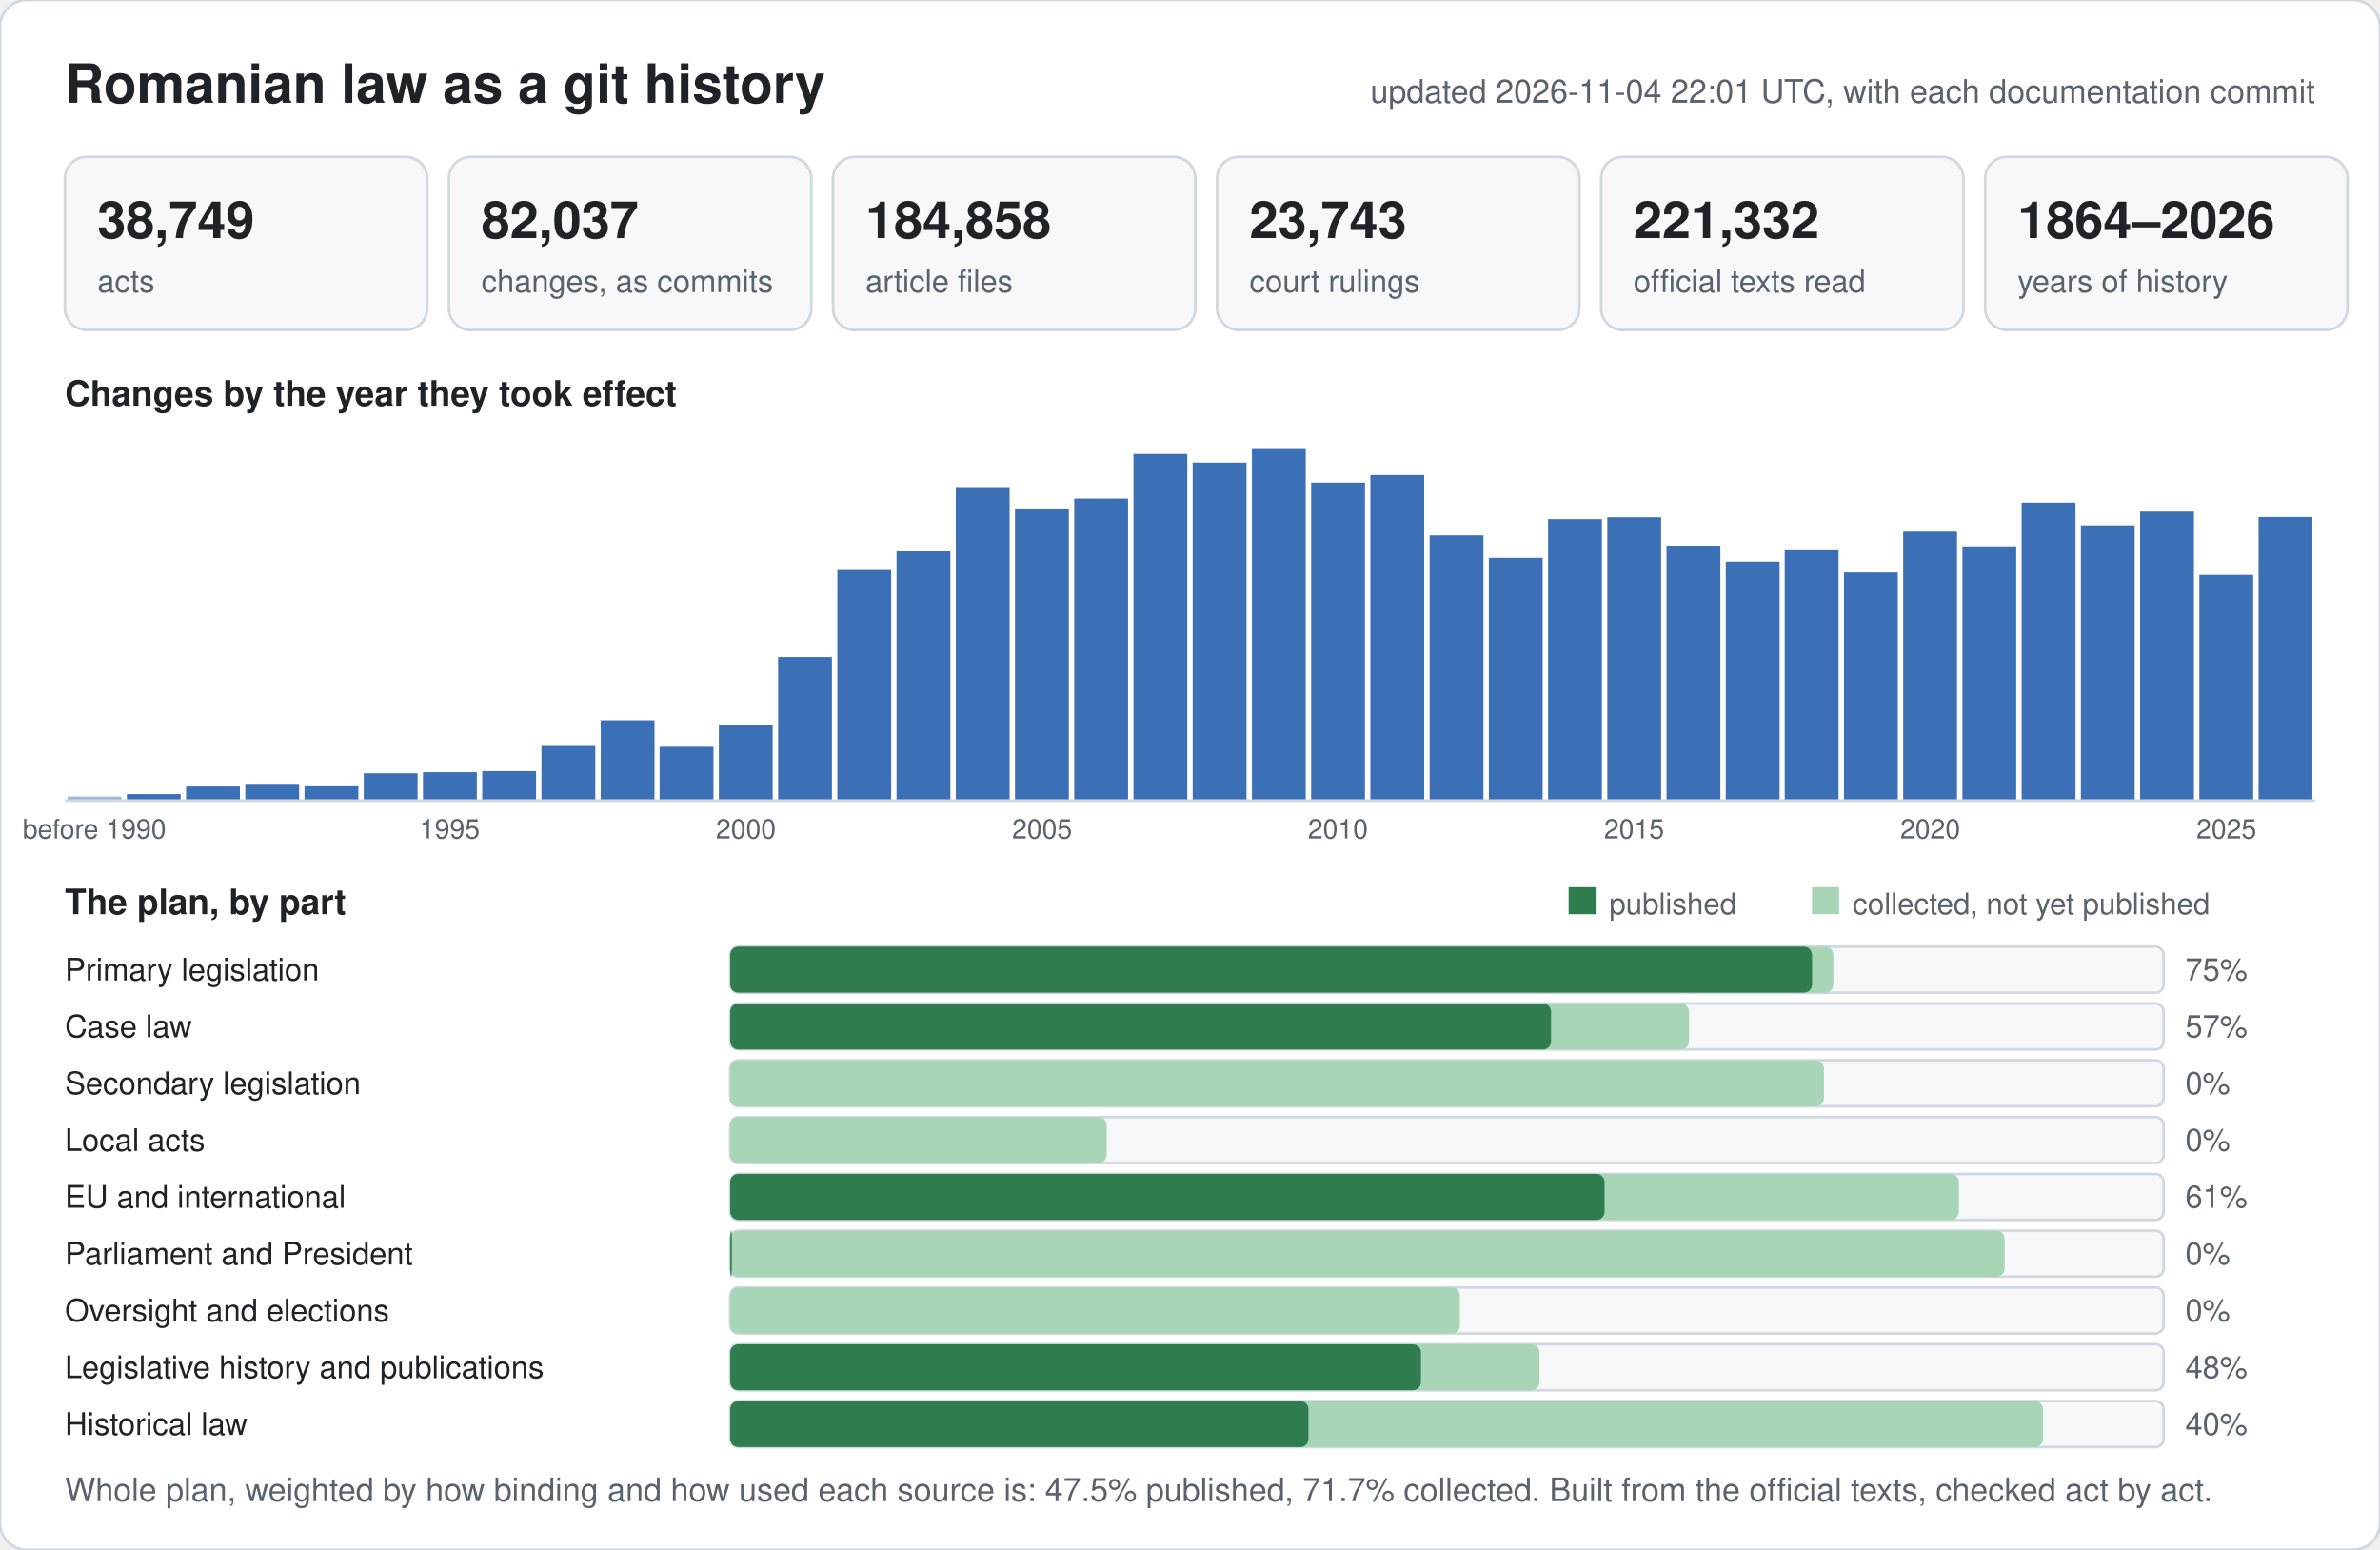
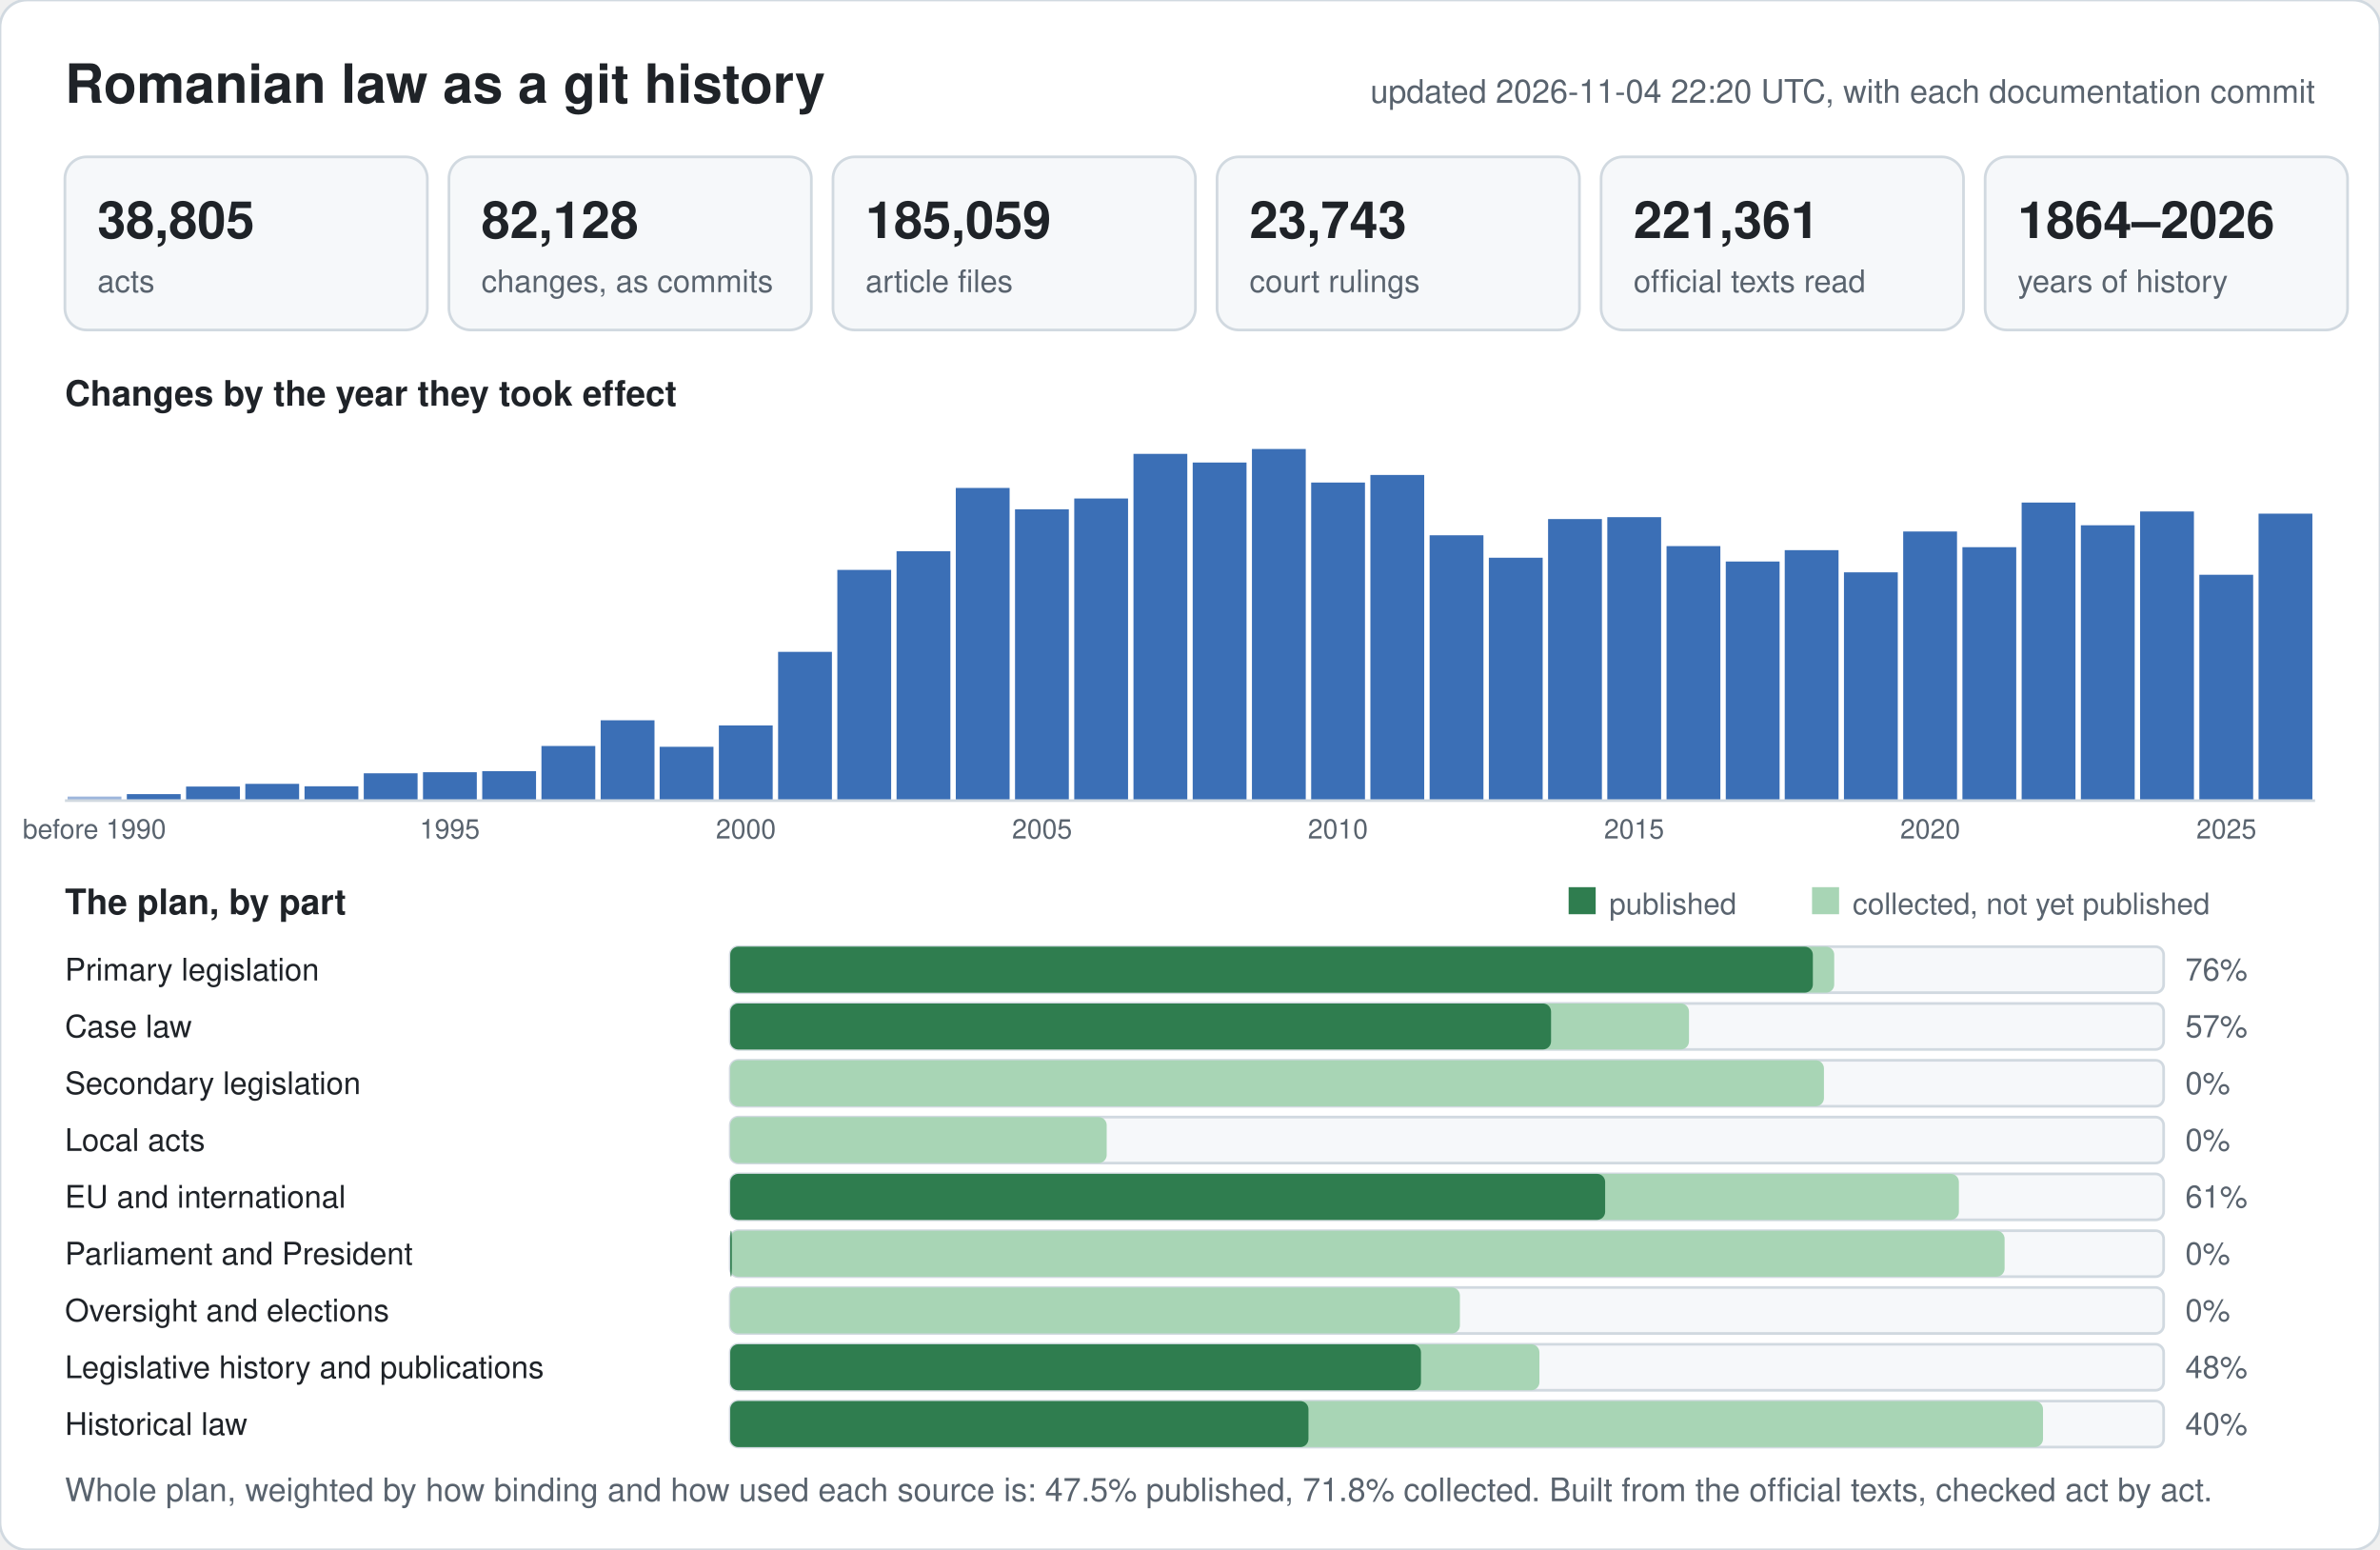
<svg xmlns="http://www.w3.org/2000/svg" width="880" height="573" viewBox="0 0 880 573" font-family="-apple-system,BlinkMacSystemFont,Segoe UI,Helvetica,Arial,sans-serif">
  <rect width="880" height="573" rx="10" fill="#ffffff" stroke="#d1d9e0" />
  <text x="24" y="38" font-size="20" font-weight="600" fill="#1f2328">Romanian law as a git history</text>
-   <text x="856" y="38" font-size="12" text-anchor="end" fill="#59636e">updated 2026-11-04 22:01 UTC, with each documentation commit</text>
+   <text x="856" y="38" font-size="12" text-anchor="end" fill="#59636e">updated 2026-11-04 22:20 UTC, with each documentation commit</text>
  <rect x="24" y="58" width="134" height="64" rx="8" fill="#f6f8fa" stroke="#d1d9e0" />
-   <text x="36" y="88" font-size="19" font-weight="600" fill="#1f2328">38,749</text>
+   <text x="36" y="88" font-size="19" font-weight="600" fill="#1f2328">38,805</text>
  <text x="36" y="108" font-size="11.5" fill="#59636e">acts</text>
  <rect x="166" y="58" width="134" height="64" rx="8" fill="#f6f8fa" stroke="#d1d9e0" />
-   <text x="178" y="88" font-size="19" font-weight="600" fill="#1f2328">82,037</text>
+   <text x="178" y="88" font-size="19" font-weight="600" fill="#1f2328">82,128</text>
  <text x="178" y="108" font-size="11.5" fill="#59636e">changes, as commits</text>
  <rect x="308" y="58" width="134" height="64" rx="8" fill="#f6f8fa" stroke="#d1d9e0" />
-   <text x="320" y="88" font-size="19" font-weight="600" fill="#1f2328">184,858</text>
+   <text x="320" y="88" font-size="19" font-weight="600" fill="#1f2328">185,059</text>
  <text x="320" y="108" font-size="11.5" fill="#59636e">article files</text>
  <rect x="450" y="58" width="134" height="64" rx="8" fill="#f6f8fa" stroke="#d1d9e0" />
  <text x="462" y="88" font-size="19" font-weight="600" fill="#1f2328">23,743</text>
  <text x="462" y="108" font-size="11.5" fill="#59636e">court rulings</text>
  <rect x="592" y="58" width="134" height="64" rx="8" fill="#f6f8fa" stroke="#d1d9e0" />
-   <text x="604" y="88" font-size="19" font-weight="600" fill="#1f2328">221,332</text>
+   <text x="604" y="88" font-size="19" font-weight="600" fill="#1f2328">221,361</text>
  <text x="604" y="108" font-size="11.5" fill="#59636e">official texts read</text>
  <rect x="734" y="58" width="134" height="64" rx="8" fill="#f6f8fa" stroke="#d1d9e0" />
  <text x="746" y="88" font-size="19" font-weight="600" fill="#1f2328">1864–2026</text>
  <text x="746" y="108" font-size="11.5" fill="#59636e">years of history</text>
  <text x="24" y="150" font-size="13" font-weight="600" fill="#1f2328">Changes by the year they took effect</text>
  <rect x="25.0" y="294.5" width="19.9" height="1.5" fill="#9db6dc" />
  <text x="34.9" y="310" font-size="10" text-anchor="middle" fill="#59636e">before 1990</text>
  <rect x="46.9" y="293.6" width="19.9" height="2.4" fill="#3b6fb6" />
  <rect x="68.8" y="290.8" width="19.9" height="5.2" fill="#3b6fb6" />
  <rect x="90.7" y="289.8" width="19.9" height="6.2" fill="#3b6fb6" />
  <rect x="112.6" y="290.7" width="19.9" height="5.3" fill="#3b6fb6" />
  <rect x="134.5" y="285.9" width="19.9" height="10.1" fill="#3b6fb6" />
  <rect x="156.4" y="285.5" width="19.9" height="10.5" fill="#3b6fb6" />
  <text x="166.3" y="310" font-size="10" text-anchor="middle" fill="#59636e">1995</text>
  <rect x="178.3" y="285.1" width="19.9" height="10.9" fill="#3b6fb6" />
  <rect x="200.2" y="275.8" width="19.9" height="20.2" fill="#3b6fb6" />
  <rect x="222.1" y="266.3" width="19.9" height="29.7" fill="#3b6fb6" />
  <rect x="243.9" y="276.1" width="19.9" height="19.9" fill="#3b6fb6" />
  <rect x="265.8" y="268.2" width="19.9" height="27.8" fill="#3b6fb6" />
  <text x="275.8" y="310" font-size="10" text-anchor="middle" fill="#59636e">2000</text>
-   <rect x="287.7" y="242.9" width="19.9" height="53.1" fill="#3b6fb6" />
+   <rect x="287.7" y="241.0" width="19.9" height="55.0" fill="#3b6fb6" />
  <rect x="309.6" y="210.7" width="19.9" height="85.3" fill="#3b6fb6" />
  <rect x="331.5" y="203.8" width="19.9" height="92.2" fill="#3b6fb6" />
  <rect x="353.4" y="180.4" width="19.9" height="115.6" fill="#3b6fb6" />
  <rect x="375.3" y="188.3" width="19.9" height="107.7" fill="#3b6fb6" />
  <text x="385.3" y="310" font-size="10" text-anchor="middle" fill="#59636e">2005</text>
  <rect x="397.2" y="184.3" width="19.9" height="111.7" fill="#3b6fb6" />
  <rect x="419.1" y="167.8" width="19.9" height="128.2" fill="#3b6fb6" />
  <rect x="441.0" y="171.0" width="19.9" height="125.0" fill="#3b6fb6" />
  <rect x="462.9" y="166.0" width="19.9" height="130.0" fill="#3b6fb6" />
  <rect x="484.8" y="178.4" width="19.9" height="117.6" fill="#3b6fb6" />
  <text x="494.7" y="310" font-size="10" text-anchor="middle" fill="#59636e">2010</text>
  <rect x="506.7" y="175.6" width="19.9" height="120.4" fill="#3b6fb6" />
  <rect x="528.6" y="197.9" width="19.9" height="98.1" fill="#3b6fb6" />
  <rect x="550.5" y="206.2" width="19.9" height="89.8" fill="#3b6fb6" />
  <rect x="572.4" y="191.9" width="19.9" height="104.1" fill="#3b6fb6" />
  <rect x="594.3" y="191.2" width="19.9" height="104.8" fill="#3b6fb6" />
  <text x="604.2" y="310" font-size="10" text-anchor="middle" fill="#59636e">2015</text>
  <rect x="616.2" y="201.9" width="19.9" height="94.1" fill="#3b6fb6" />
  <rect x="638.1" y="207.6" width="19.9" height="88.4" fill="#3b6fb6" />
  <rect x="659.9" y="203.4" width="19.9" height="92.6" fill="#3b6fb6" />
  <rect x="681.8" y="211.6" width="19.9" height="84.4" fill="#3b6fb6" />
  <rect x="703.7" y="196.5" width="19.9" height="99.5" fill="#3b6fb6" />
  <text x="713.7" y="310" font-size="10" text-anchor="middle" fill="#59636e">2020</text>
  <rect x="725.6" y="202.3" width="19.9" height="93.7" fill="#3b6fb6" />
  <rect x="747.5" y="185.8" width="19.9" height="110.2" fill="#3b6fb6" />
  <rect x="769.4" y="194.2" width="19.9" height="101.8" fill="#3b6fb6" />
  <rect x="791.3" y="189.1" width="19.9" height="106.9" fill="#3b6fb6" />
  <rect x="813.2" y="212.5" width="19.9" height="83.5" fill="#3b6fb6" />
  <text x="823.2" y="310" font-size="10" text-anchor="middle" fill="#59636e">2025</text>
-   <rect x="835.1" y="191.1" width="19.9" height="104.9" fill="#3b6fb6" />
+   <rect x="835.1" y="189.9" width="19.9" height="106.1" fill="#3b6fb6" />
  <line x1="24" y1="296" x2="856" y2="296" stroke="#d1d9e0" />
  <text x="24" y="338" font-size="13" font-weight="600" fill="#1f2328">The plan, by part</text>
  <rect x="580" y="328" width="10" height="10" fill="#2f7d4f" />
  <text x="595" y="338" font-size="11" fill="#59636e">published</text>
  <rect x="670" y="328" width="10" height="10" fill="#a8d5b5" />
  <text x="685" y="338" font-size="11" fill="#59636e">collected, not yet published</text>
  <text x="24" y="362.5" font-size="11.5" fill="#1f2328">Primary legislation</text>
  <rect x="270" y="350" width="530" height="17" rx="3" fill="#f6f8fa" stroke="#d1d9e0" />
-   <rect x="270" y="350" width="407.9" height="17" rx="3" fill="#a8d5b5" />
-   <rect x="270" y="350" width="400.0" height="17" rx="3" fill="#2f7d4f" />
-   <text x="808" y="362.5" font-size="11.5" fill="#59636e">75%</text>
+   <rect x="270" y="350" width="408.2" height="17" rx="3" fill="#a8d5b5" />
+   <rect x="270" y="350" width="400.3" height="17" rx="3" fill="#2f7d4f" />
+   <text x="808" y="362.5" font-size="11.5" fill="#59636e">76%</text>
  <text x="24" y="383.5" font-size="11.5" fill="#1f2328">Case law</text>
  <rect x="270" y="371" width="530" height="17" rx="3" fill="#f6f8fa" stroke="#d1d9e0" />
  <rect x="270" y="371" width="354.5" height="17" rx="3" fill="#a8d5b5" />
  <rect x="270" y="371" width="303.5" height="17" rx="3" fill="#2f7d4f" />
  <text x="808" y="383.5" font-size="11.5" fill="#59636e">57%</text>
  <text x="24" y="404.5" font-size="11.5" fill="#1f2328">Secondary legislation</text>
  <rect x="270" y="392" width="530" height="17" rx="3" fill="#f6f8fa" stroke="#d1d9e0" />
  <rect x="270" y="392" width="404.4" height="17" rx="3" fill="#a8d5b5" />
  <rect x="270" y="392" width="0.0" height="17" rx="3" fill="#2f7d4f" />
  <text x="808" y="404.5" font-size="11.5" fill="#59636e">0%</text>
  <text x="24" y="425.5" font-size="11.5" fill="#1f2328">Local acts</text>
  <rect x="270" y="413" width="530" height="17" rx="3" fill="#f6f8fa" stroke="#d1d9e0" />
  <rect x="270" y="413" width="139.2" height="17" rx="3" fill="#a8d5b5" />
  <rect x="270" y="413" width="0.0" height="17" rx="3" fill="#2f7d4f" />
  <text x="808" y="425.5" font-size="11.5" fill="#59636e">0%</text>
  <text x="24" y="446.5" font-size="11.5" fill="#1f2328">EU and international</text>
  <rect x="270" y="434" width="530" height="17" rx="3" fill="#f6f8fa" stroke="#d1d9e0" />
  <rect x="270" y="434" width="454.3" height="17" rx="3" fill="#a8d5b5" />
-   <rect x="270" y="434" width="323.3" height="17" rx="3" fill="#2f7d4f" />
+   <rect x="270" y="434" width="323.5" height="17" rx="3" fill="#2f7d4f" />
  <text x="808" y="446.5" font-size="11.5" fill="#59636e">61%</text>
  <text x="24" y="467.5" font-size="11.5" fill="#1f2328">Parliament and President</text>
  <rect x="270" y="455" width="530" height="17" rx="3" fill="#f6f8fa" stroke="#d1d9e0" />
  <rect x="270" y="455" width="471.2" height="17" rx="3" fill="#a8d5b5" />
  <rect x="270" y="455" width="0.6" height="17" rx="3" fill="#2f7d4f" />
  <text x="808" y="467.5" font-size="11.5" fill="#59636e">0%</text>
  <text x="24" y="488.5" font-size="11.5" fill="#1f2328">Oversight and elections</text>
  <rect x="270" y="476" width="530" height="17" rx="3" fill="#f6f8fa" stroke="#d1d9e0" />
  <rect x="270" y="476" width="269.8" height="17" rx="3" fill="#a8d5b5" />
  <rect x="270" y="476" width="0.0" height="17" rx="3" fill="#2f7d4f" />
  <text x="808" y="488.5" font-size="11.5" fill="#59636e">0%</text>
  <text x="24" y="509.5" font-size="11.5" fill="#1f2328">Legislative history and publications</text>
  <rect x="270" y="497" width="530" height="17" rx="3" fill="#f6f8fa" stroke="#d1d9e0" />
  <rect x="270" y="497" width="299.2" height="17" rx="3" fill="#a8d5b5" />
  <rect x="270" y="497" width="255.4" height="17" rx="3" fill="#2f7d4f" />
  <text x="808" y="509.5" font-size="11.5" fill="#59636e">48%</text>
  <text x="24" y="530.5" font-size="11.5" fill="#1f2328">Historical law</text>
  <rect x="270" y="518" width="530" height="17" rx="3" fill="#f6f8fa" stroke="#d1d9e0" />
  <rect x="270" y="518" width="485.4" height="17" rx="3" fill="#a8d5b5" />
  <rect x="270" y="518" width="213.8" height="17" rx="3" fill="#2f7d4f" />
  <text x="808" y="530.5" font-size="11.5" fill="#59636e">40%</text>
-   <text x="24" y="555" font-size="12" fill="#59636e">Whole plan, weighted by how binding and how used each source is: 47.5% published, 71.7% collected. Built from the official texts, checked act by act.</text>
+   <text x="24" y="555" font-size="12" fill="#59636e">Whole plan, weighted by how binding and how used each source is: 47.5% published, 71.8% collected. Built from the official texts, checked act by act.</text>
</svg>
